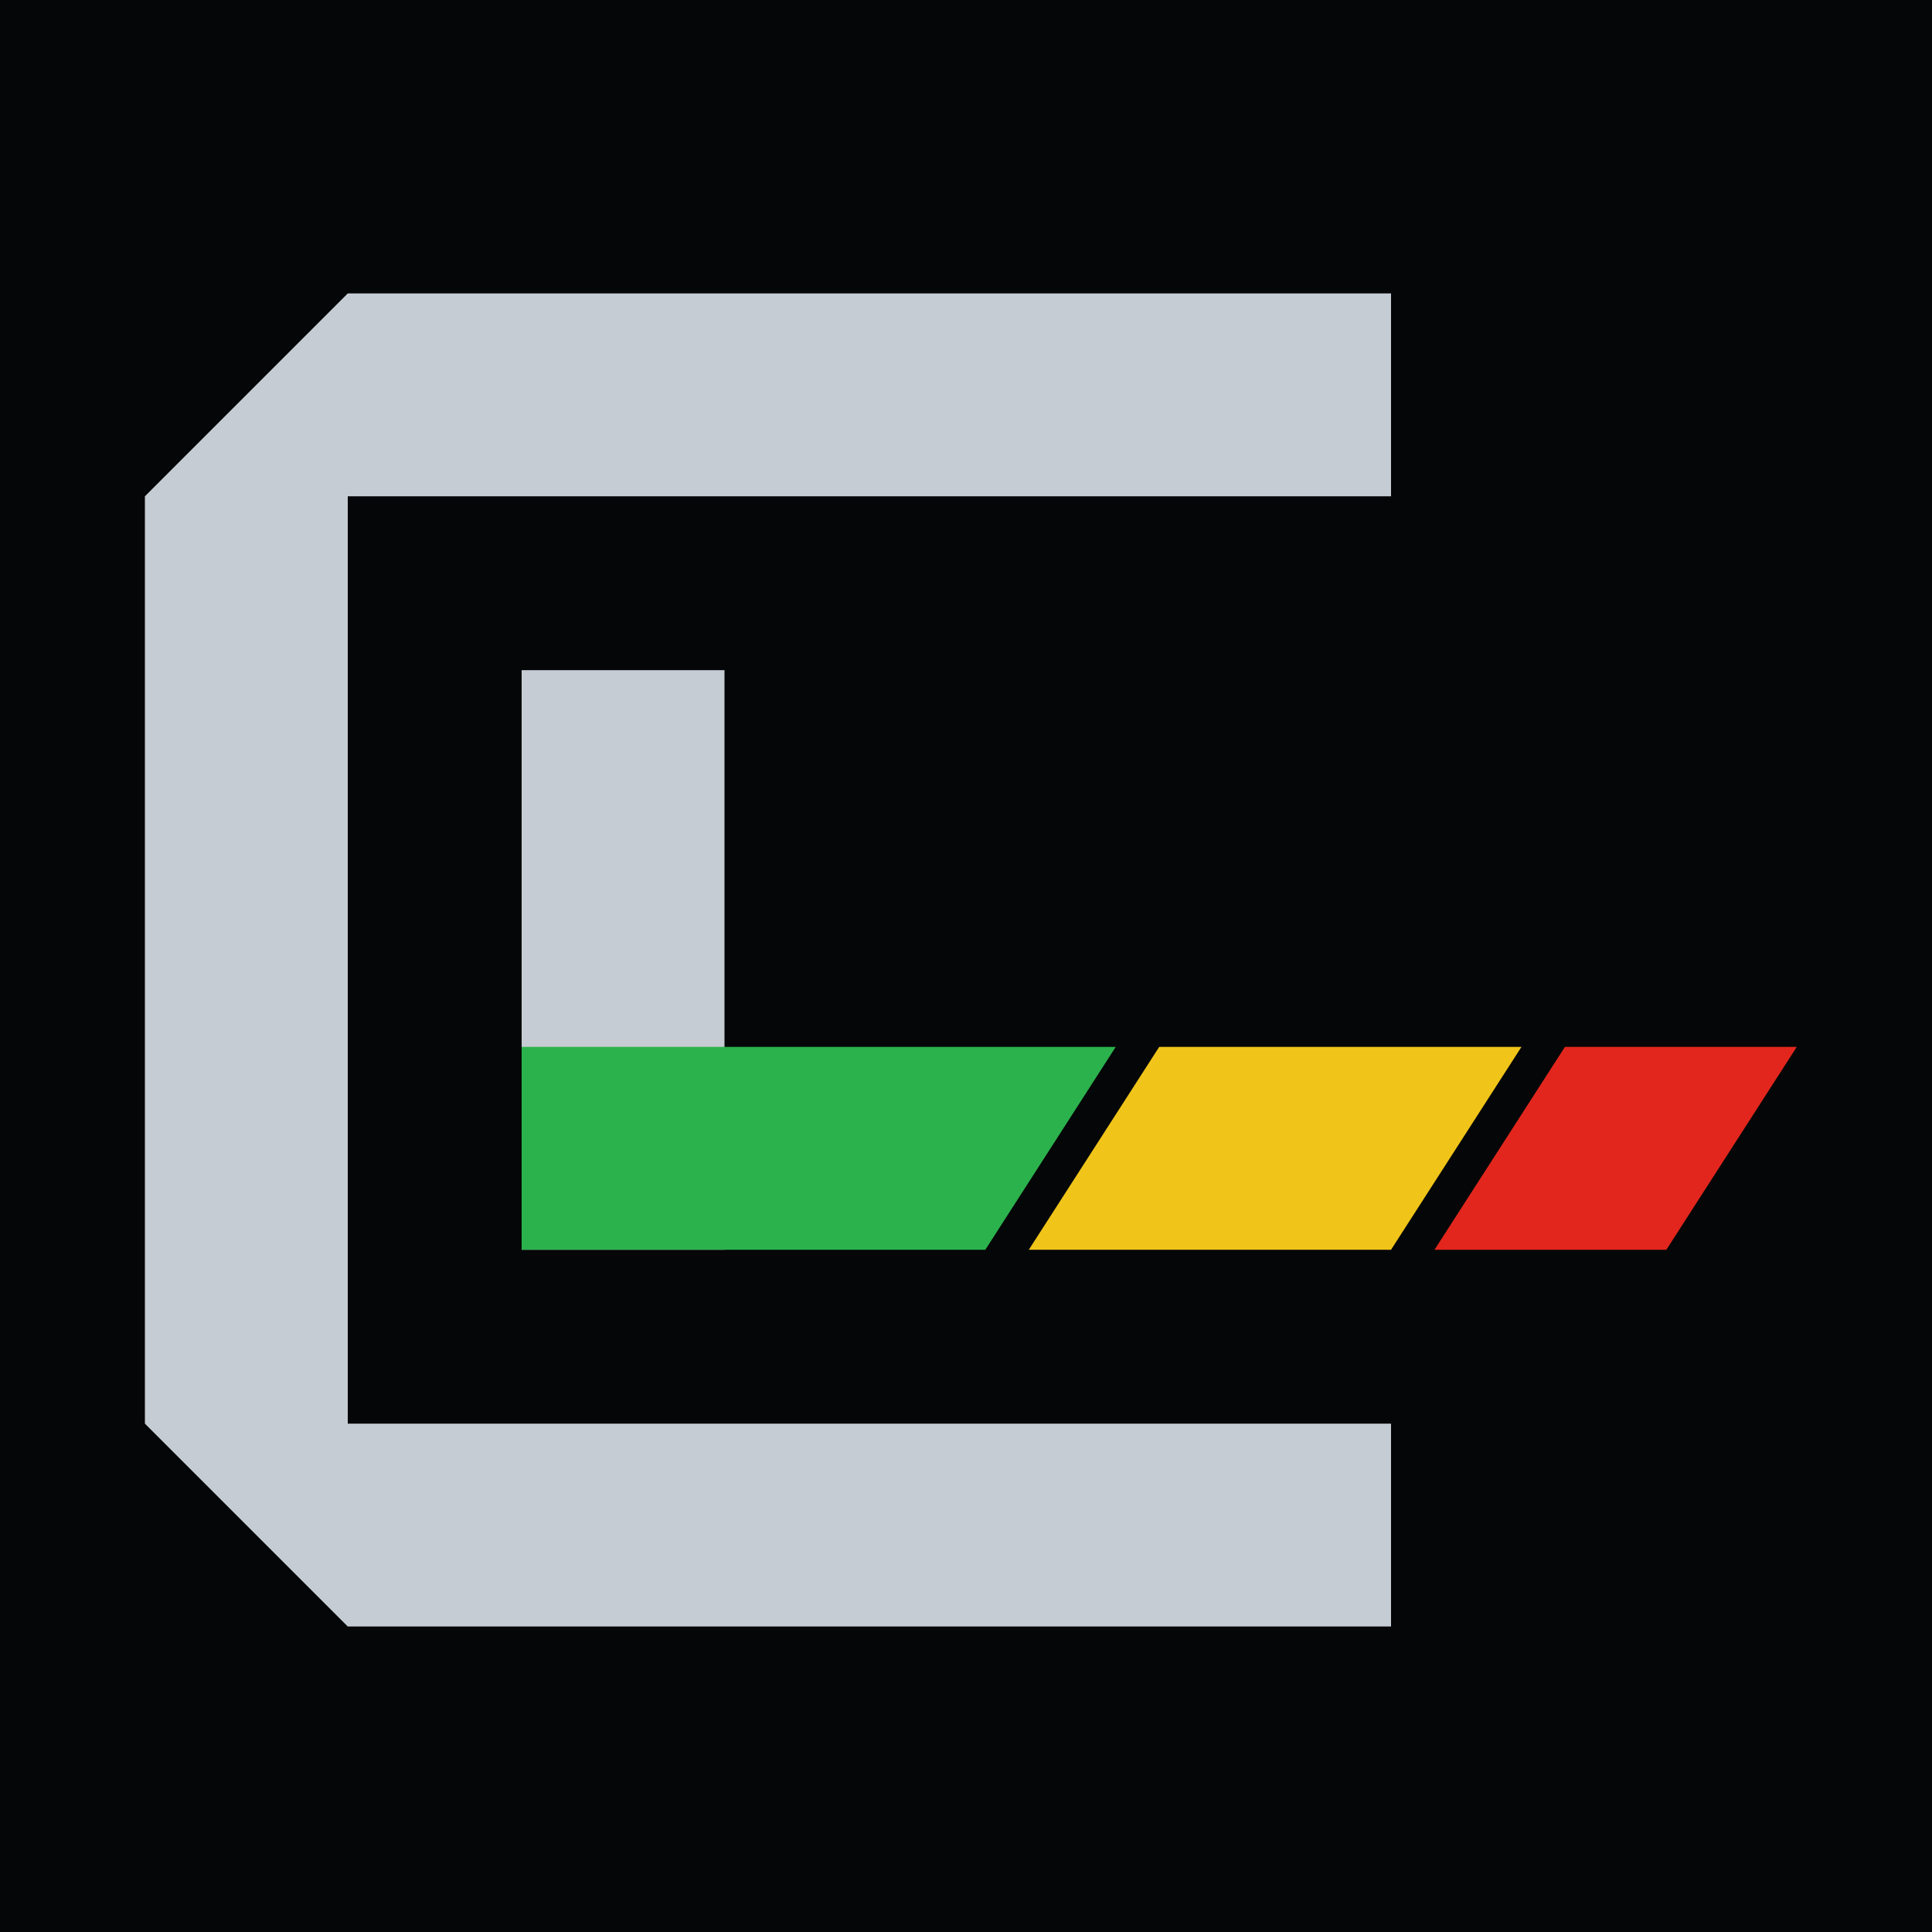
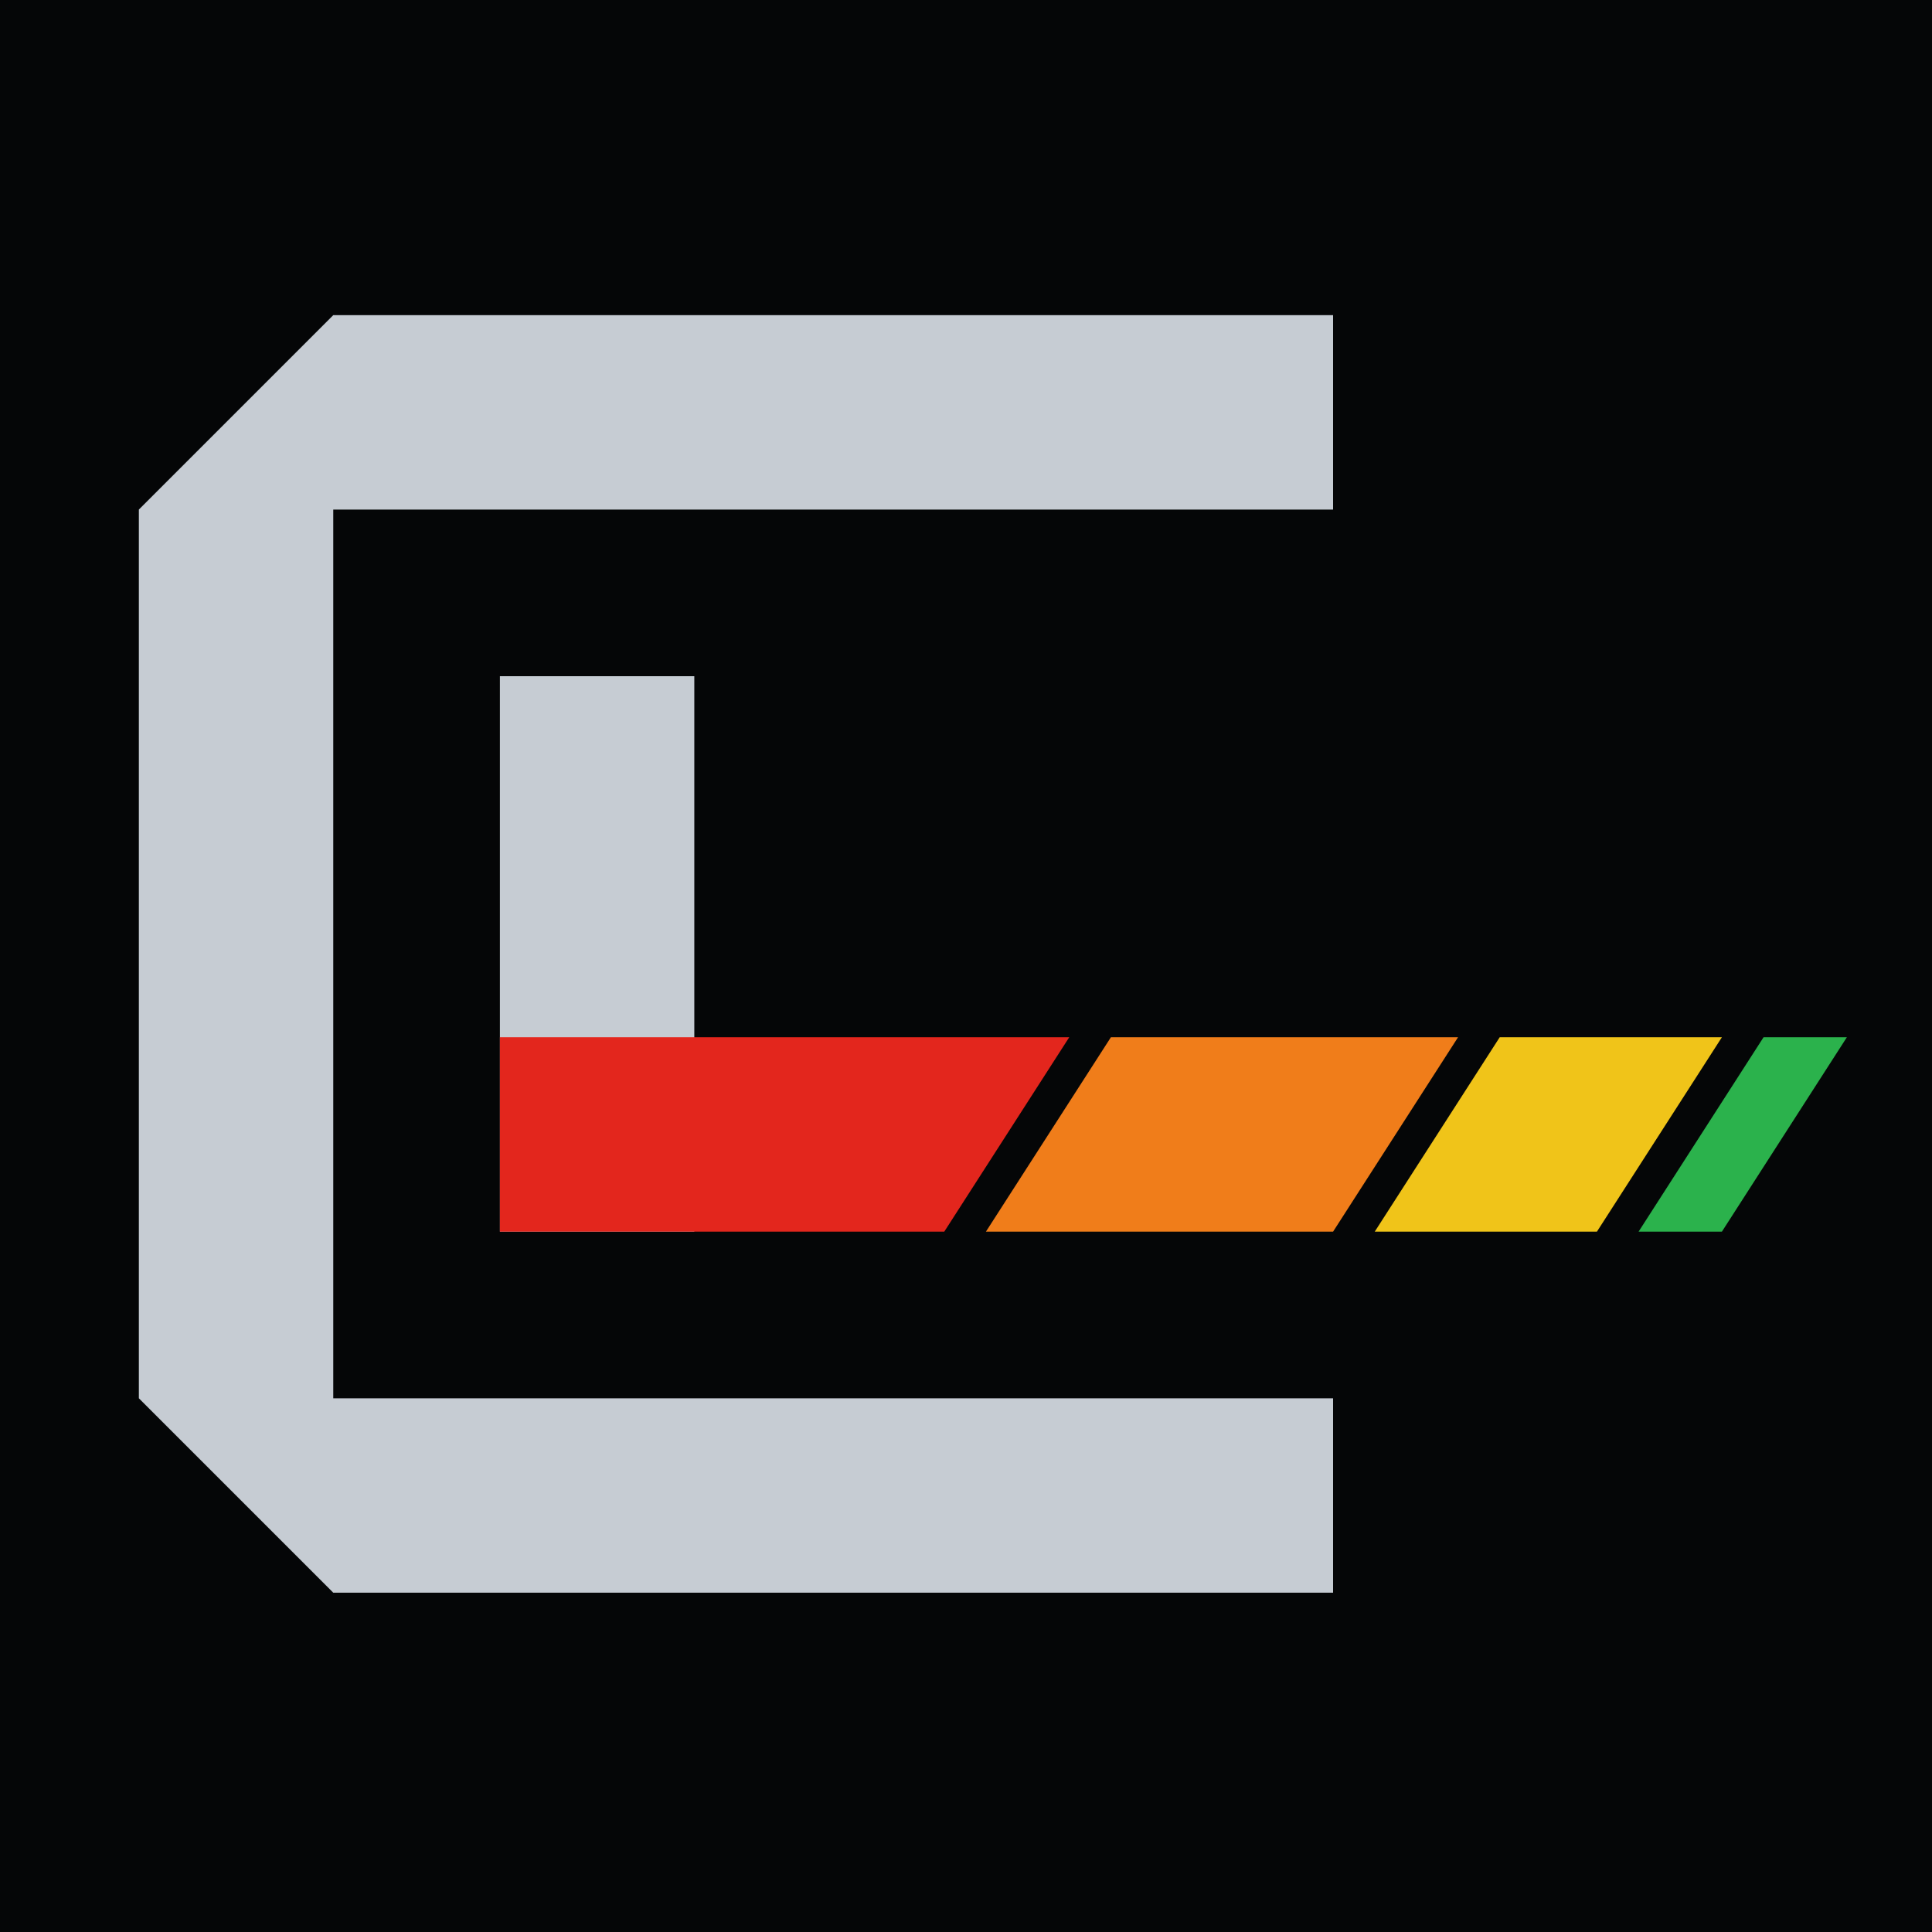
<svg xmlns="http://www.w3.org/2000/svg" viewBox="0 0 64 64">
  <rect width="64" height="64" fill="#050607" />
-   <g transform="translate(0 3) scale(0.48)">
+   <g transform="translate(0 4) scale(0.46)">
    <polygon fill="#c6ccd3" points="96,14 24,14 10,28 10,92 24,106 96,106 96,92 24,92 24,28 96,28" />
    <rect x="36" y="40" width="14" height="40" fill="#c6ccd3" />
-     <polygon fill="#2bb24c" points="36,66 77,66 68,80 36,80" />
-     <polygon fill="#f0c419" points="80,66 105,66 96,80 71,80" />
-     <polygon fill="#e3261d" points="108,66 124,66 115,80 99,80" />
+     <polygon fill="#e3261d" points="36,66 77,66 68,80 36,80" />
+     <polygon fill="#f07d1a" points="80,66 105,66 96,80 71,80" />
+     <polygon fill="#f0c419" points="108,66 124,66 115,80 99,80" />
+     <polygon fill="#2bb24c" points="127,66 133,66 124,80 118,80" />
  </g>
</svg>
